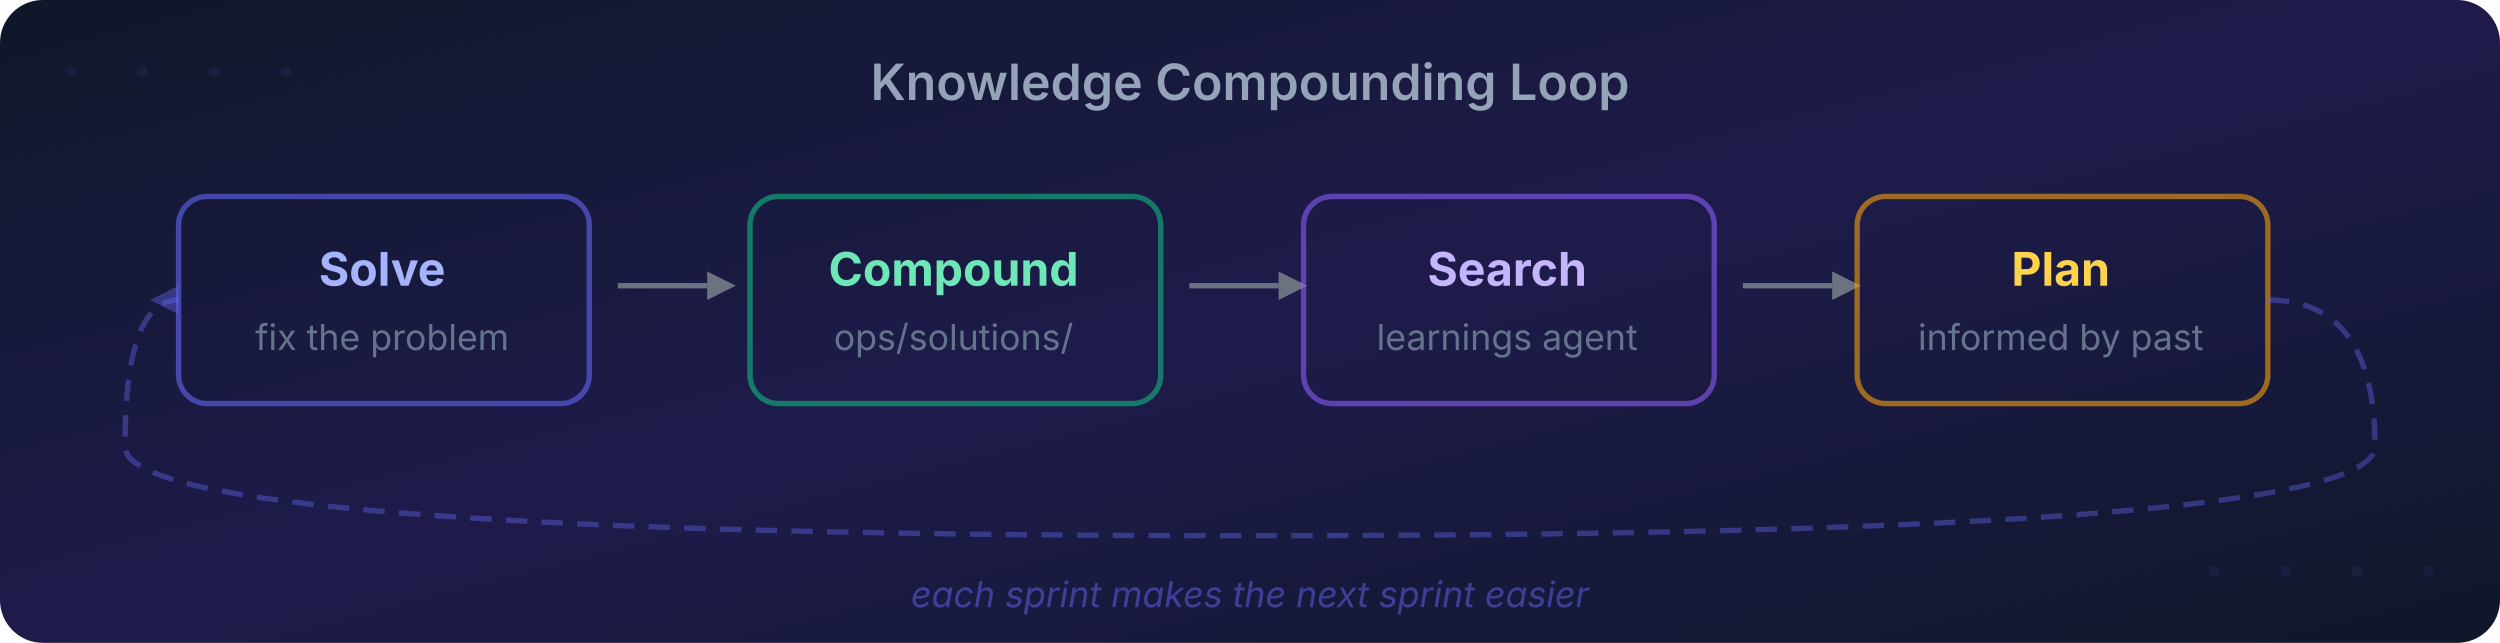
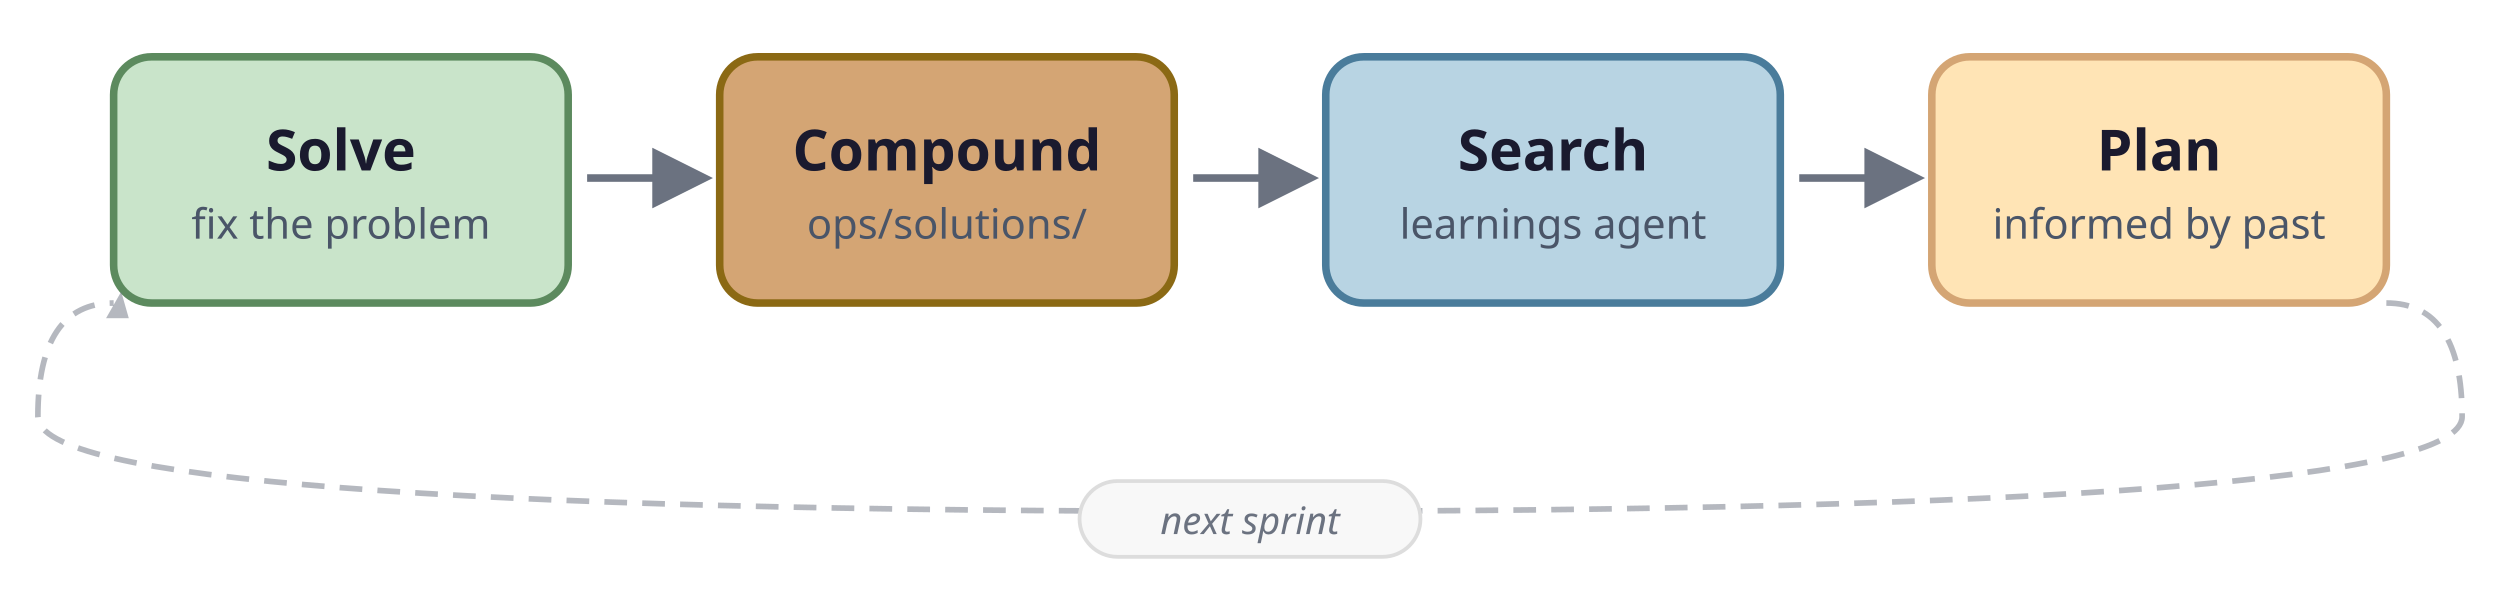
- <svg xmlns="http://www.w3.org/2000/svg" viewBox="0 0 700 180">
+ <svg xmlns="http://www.w3.org/2000/svg" viewBox="0 0 660 160" style="background-color:transparent">
  <defs>
-     <linearGradient id="bg5" x1="0%" y1="0%" x2="100%" y2="100%">
-       <stop offset="0%" style="stop-color:#0f172a" />
-       <stop offset="50%" style="stop-color:#1e1b4b" />
-       <stop offset="100%" style="stop-color:#0f172a" />
-     </linearGradient>
+     <marker id="arr" viewBox="0 0 10 10" refX="8" refY="5" markerWidth="8" markerHeight="8" orient="auto">
+       <path d="M 0 0 L 10 5 L 0 10 z" fill="#6B7280" />
+     </marker>
  </defs>
-   <rect width="700" height="180" fill="url(#bg5)" rx="12" />
-   <g opacity="0.08" fill="#8b5cf6">
-     <circle cx="20" cy="20" r="1.5" />
-     <circle cx="40" cy="20" r="1.5" />
-     <circle cx="60" cy="20" r="1.5" />
-     <circle cx="80" cy="20" r="1.5" />
-     <circle cx="620" cy="160" r="1.5" />
-     <circle cx="640" cy="160" r="1.5" />
-     <circle cx="660" cy="160" r="1.5" />
-     <circle cx="680" cy="160" r="1.5" />
+   <g transform="translate(30, 15)">
+     <rect width="120" height="65" rx="10" fill="#C9E4CA" stroke="#5C8A5E" stroke-width="2" />
+     <text x="60" y="30" text-anchor="middle" font-family="system-ui, sans-serif" font-size="15" font-weight="700" fill="#1a1a2e">Solve</text>
+     <text x="60" y="48" text-anchor="middle" font-family="system-ui, sans-serif" font-size="11" fill="#4a5568">fix the problem</text>
  </g>
-   <text x="350" y="28" text-anchor="middle" font-family="system-ui, -apple-system, 'Segoe UI', sans-serif" font-size="14" font-weight="600" fill="#94a3b8">Knowledge Compounding Loop</text>
-   <g transform="translate(50, 55)">
-     <rect width="115" height="58" rx="8" fill="none" stroke="#6366f1" stroke-width="1.5" opacity="0.6" />
-     <text x="57" y="25" text-anchor="middle" font-family="system-ui, -apple-system, sans-serif" font-size="13" font-weight="700" fill="#a5b4fc">Solve</text>
-     <text x="57" y="43" text-anchor="middle" font-family="system-ui, -apple-system, sans-serif" font-size="10" fill="#64748b">fix the problem</text>
+   <line x1="155" y1="47" x2="185" y2="47" stroke="#6B7280" stroke-width="2" marker-end="url(#arr)" />
+   <g transform="translate(190, 15)">
+     <rect width="120" height="65" rx="10" fill="#D4A574" stroke="#8B6914" stroke-width="2" />
+     <text x="60" y="30" text-anchor="middle" font-family="system-ui, sans-serif" font-size="15" font-weight="700" fill="#1a1a2e">Compound</text>
+     <text x="60" y="48" text-anchor="middle" font-family="system-ui, sans-serif" font-size="11" fill="#4a5568">ops/solutions/</text>
  </g>
-   <g transform="translate(173, 80)">
-     <line x1="0" y1="0" x2="25" y2="0" stroke="#6B7280" stroke-width="1.5" />
-     <polygon points="25,-4 33,0 25,4" fill="#6B7280" />
+   <line x1="315" y1="47" x2="345" y2="47" stroke="#6B7280" stroke-width="2" marker-end="url(#arr)" />
+   <g transform="translate(350, 15)">
+     <rect width="120" height="65" rx="10" fill="#B8D4E3" stroke="#4A7C9B" stroke-width="2" />
+     <text x="60" y="30" text-anchor="middle" font-family="system-ui, sans-serif" font-size="15" font-weight="700" fill="#1a1a2e">Search</text>
+     <text x="60" y="48" text-anchor="middle" font-family="system-ui, sans-serif" font-size="11" fill="#4a5568">learnings agent</text>
  </g>
-   <g transform="translate(210, 55)">
-     <rect width="115" height="58" rx="8" fill="none" stroke="#10b981" stroke-width="1.5" opacity="0.6" />
-     <text x="57" y="25" text-anchor="middle" font-family="system-ui, -apple-system, sans-serif" font-size="13" font-weight="700" fill="#6ee7b7">Compound</text>
-     <text x="57" y="43" text-anchor="middle" font-family="system-ui, -apple-system, sans-serif" font-size="10" fill="#64748b">ops/solutions/</text>
+   <line x1="475" y1="47" x2="505" y2="47" stroke="#6B7280" stroke-width="2" marker-end="url(#arr)" />
+   <g transform="translate(510, 15)">
+     <rect width="120" height="65" rx="10" fill="#FFE4B5" stroke="#D4A574" stroke-width="2" />
+     <text x="60" y="30" text-anchor="middle" font-family="system-ui, sans-serif" font-size="15" font-weight="700" fill="#1a1a2e">Plan</text>
+     <text x="60" y="48" text-anchor="middle" font-family="system-ui, sans-serif" font-size="11" fill="#4a5568">informed by past</text>
  </g>
-   <g transform="translate(333, 80)">
-     <line x1="0" y1="0" x2="25" y2="0" stroke="#6B7280" stroke-width="1.5" />
-     <polygon points="25,-4 33,0 25,4" fill="#6B7280" />
-   </g>
-   <g transform="translate(365, 55)">
-     <rect width="115" height="58" rx="8" fill="none" stroke="#8b5cf6" stroke-width="1.5" opacity="0.6" />
-     <text x="57" y="25" text-anchor="middle" font-family="system-ui, -apple-system, sans-serif" font-size="13" font-weight="700" fill="#c4b5fd">Search</text>
-     <text x="57" y="43" text-anchor="middle" font-family="system-ui, -apple-system, sans-serif" font-size="10" fill="#64748b">learnings agent</text>
-   </g>
-   <g transform="translate(488, 80)">
-     <line x1="0" y1="0" x2="25" y2="0" stroke="#6B7280" stroke-width="1.5" />
-     <polygon points="25,-4 33,0 25,4" fill="#6B7280" />
-   </g>
-   <g transform="translate(520, 55)">
-     <rect width="115" height="58" rx="8" fill="none" stroke="#f59e0b" stroke-width="1.5" opacity="0.6" />
-     <text x="57" y="25" text-anchor="middle" font-family="system-ui, -apple-system, sans-serif" font-size="13" font-weight="700" fill="#fcd34d">Plan</text>
-     <text x="57" y="43" text-anchor="middle" font-family="system-ui, -apple-system, sans-serif" font-size="10" fill="#64748b">informed by past</text>
-   </g>
-   <path d="M 635,84 Q 665,84 665,125 Q 665,150 350,150 Q 35,150 35,125 Q 35,84 50,84" fill="none" stroke="#6366f1" stroke-width="1.5" stroke-dasharray="6,4" opacity="0.4" />
-   <polygon points="50,80 42,84 50,88" fill="#6366f1" opacity="0.4" />
-   <text x="350" y="170" text-anchor="middle" font-family="system-ui, -apple-system, sans-serif" font-size="10" fill="#6366f1" opacity="0.5" font-style="italic">each sprint makes the next sprint easier</text>
+   <path d="M 630,80 Q 650,80 650,110 Q 650,135 330,135 Q 10,135 10,110 Q 10,80 30,80" fill="none" stroke="#6B7280" stroke-width="1.5" stroke-dasharray="6,4" opacity="0.5" />
+   <polygon points="28,76 30,83 34,76" fill="#6B7280" opacity="0.5" transform="rotate(180, 31, 80)" />
+   <rect x="285" y="127" width="90" height="20" rx="10" fill="#f8f8f8" stroke="#ddd" stroke-width="1" />
+   <text x="330" y="141" text-anchor="middle" font-family="system-ui, sans-serif" font-size="10" fill="#6B7280" font-style="italic">next sprint</text>
</svg>
